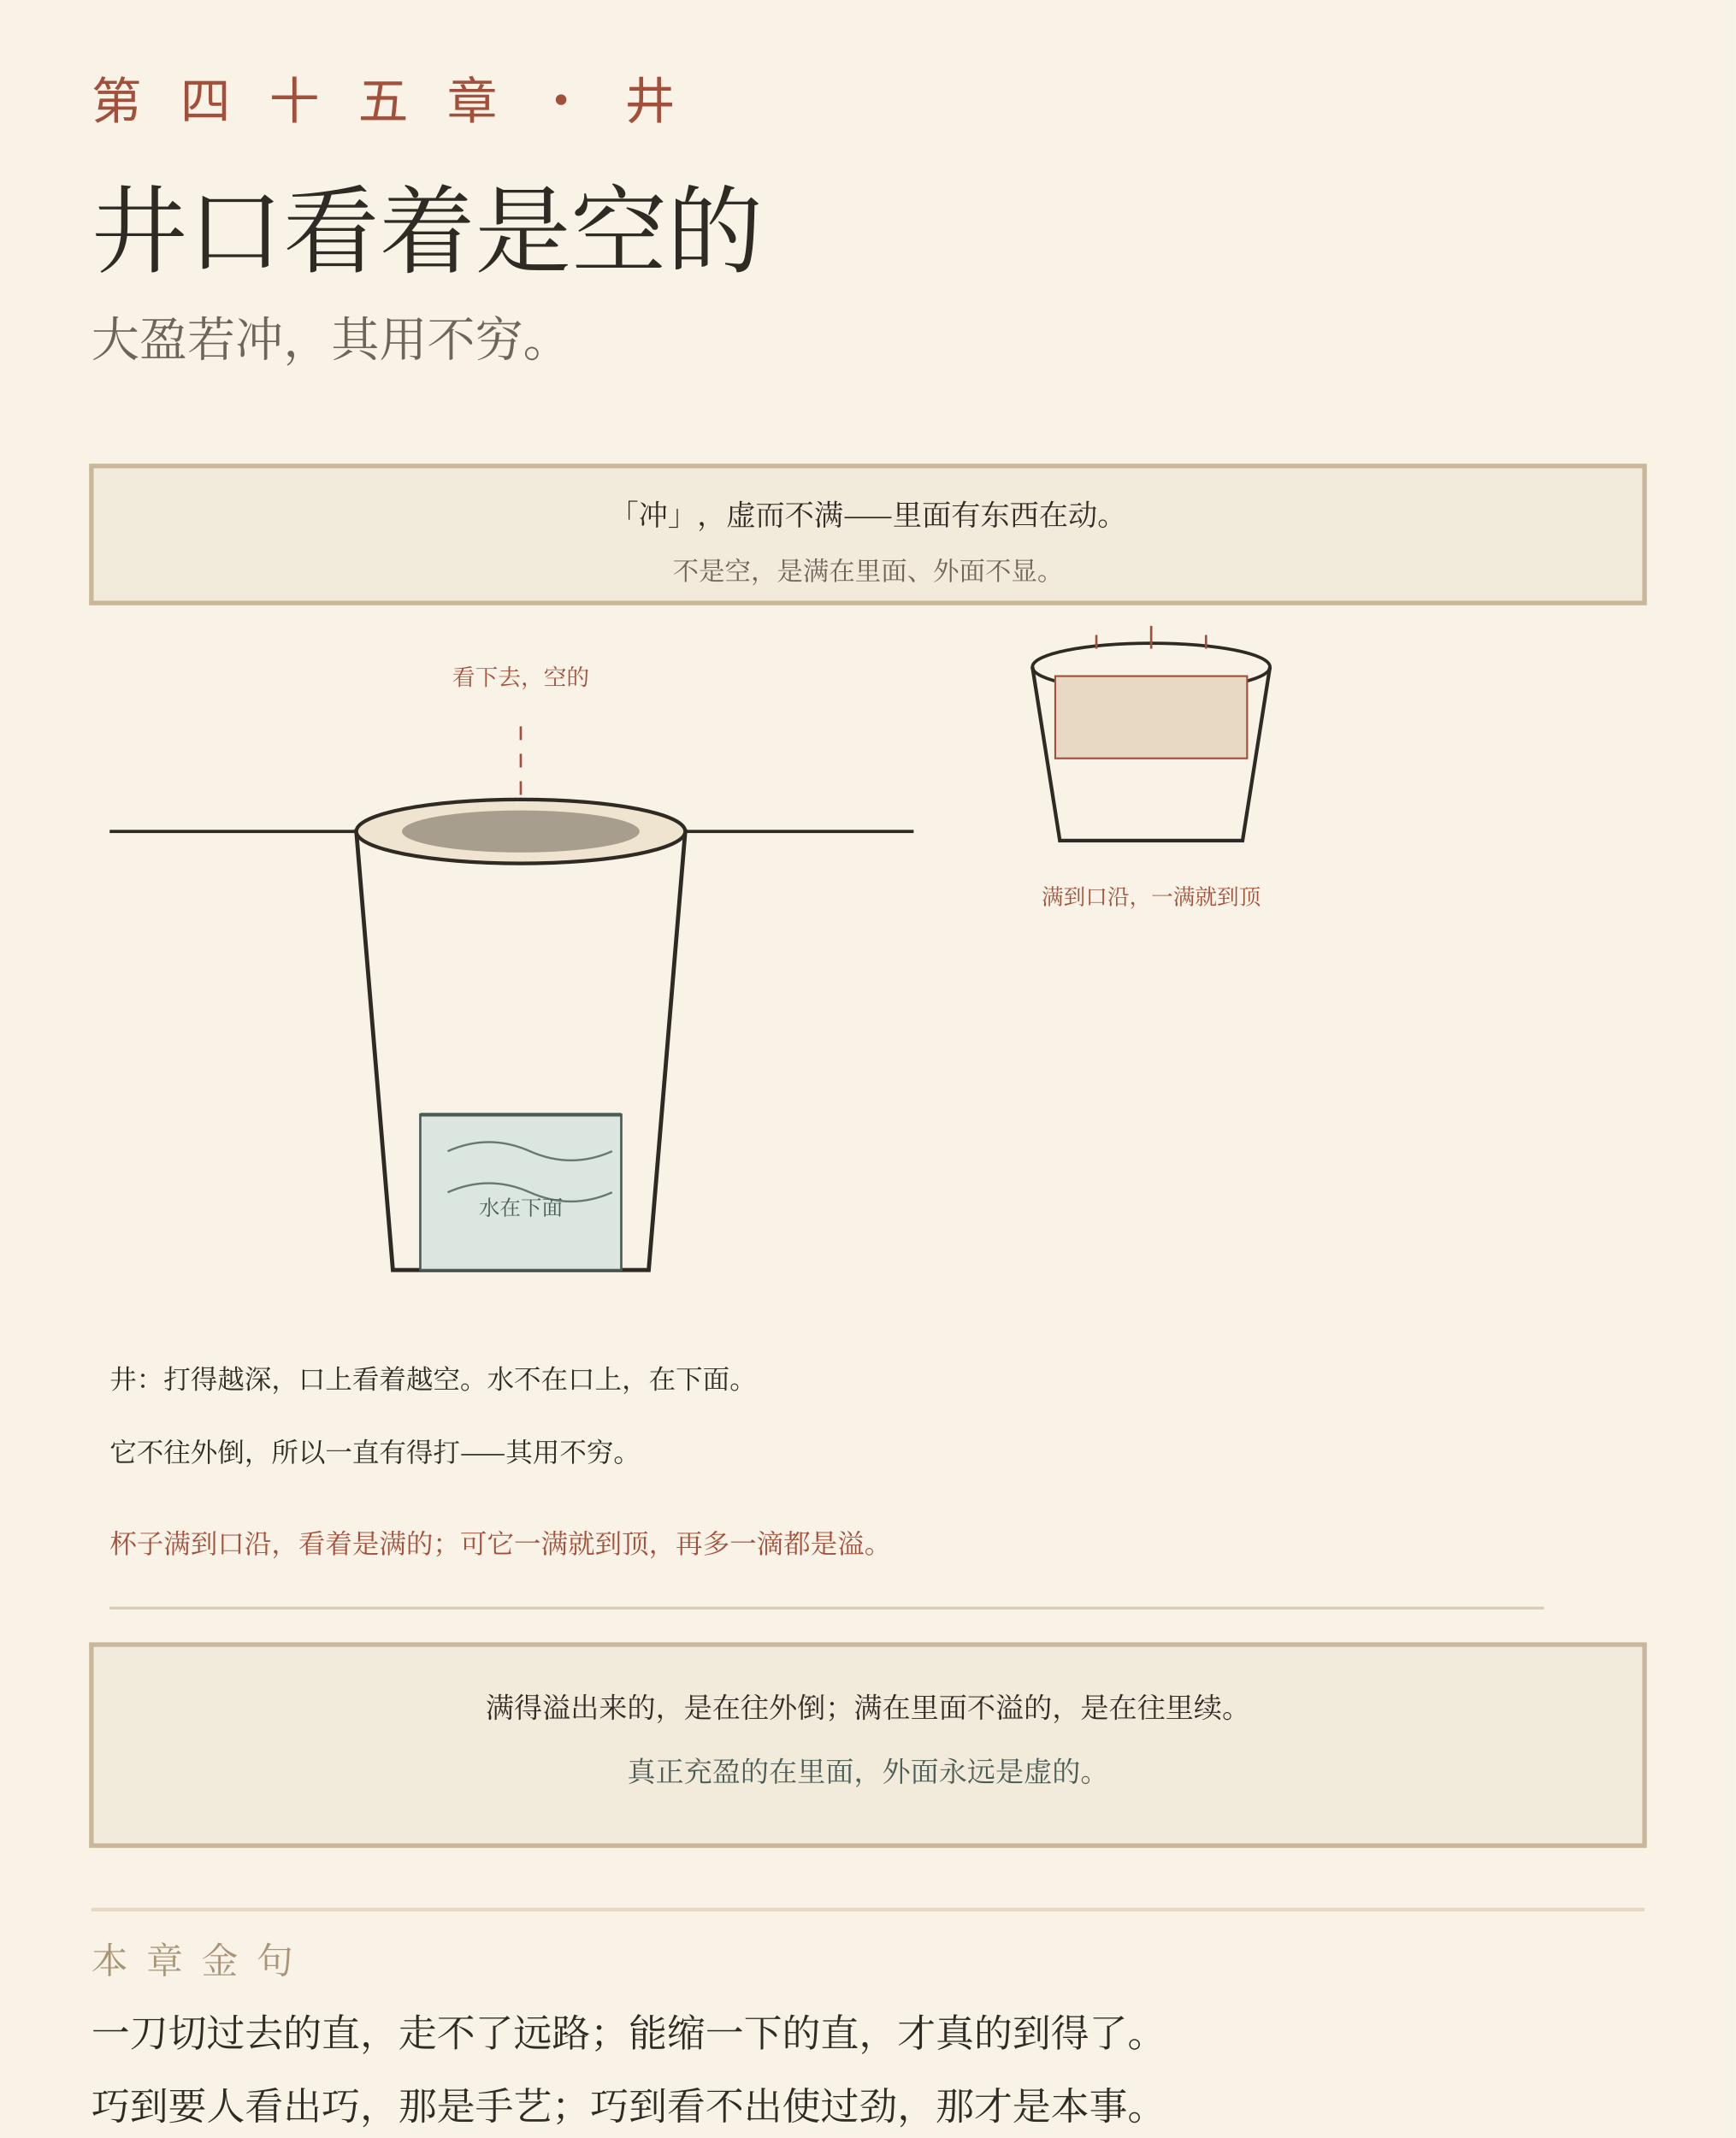
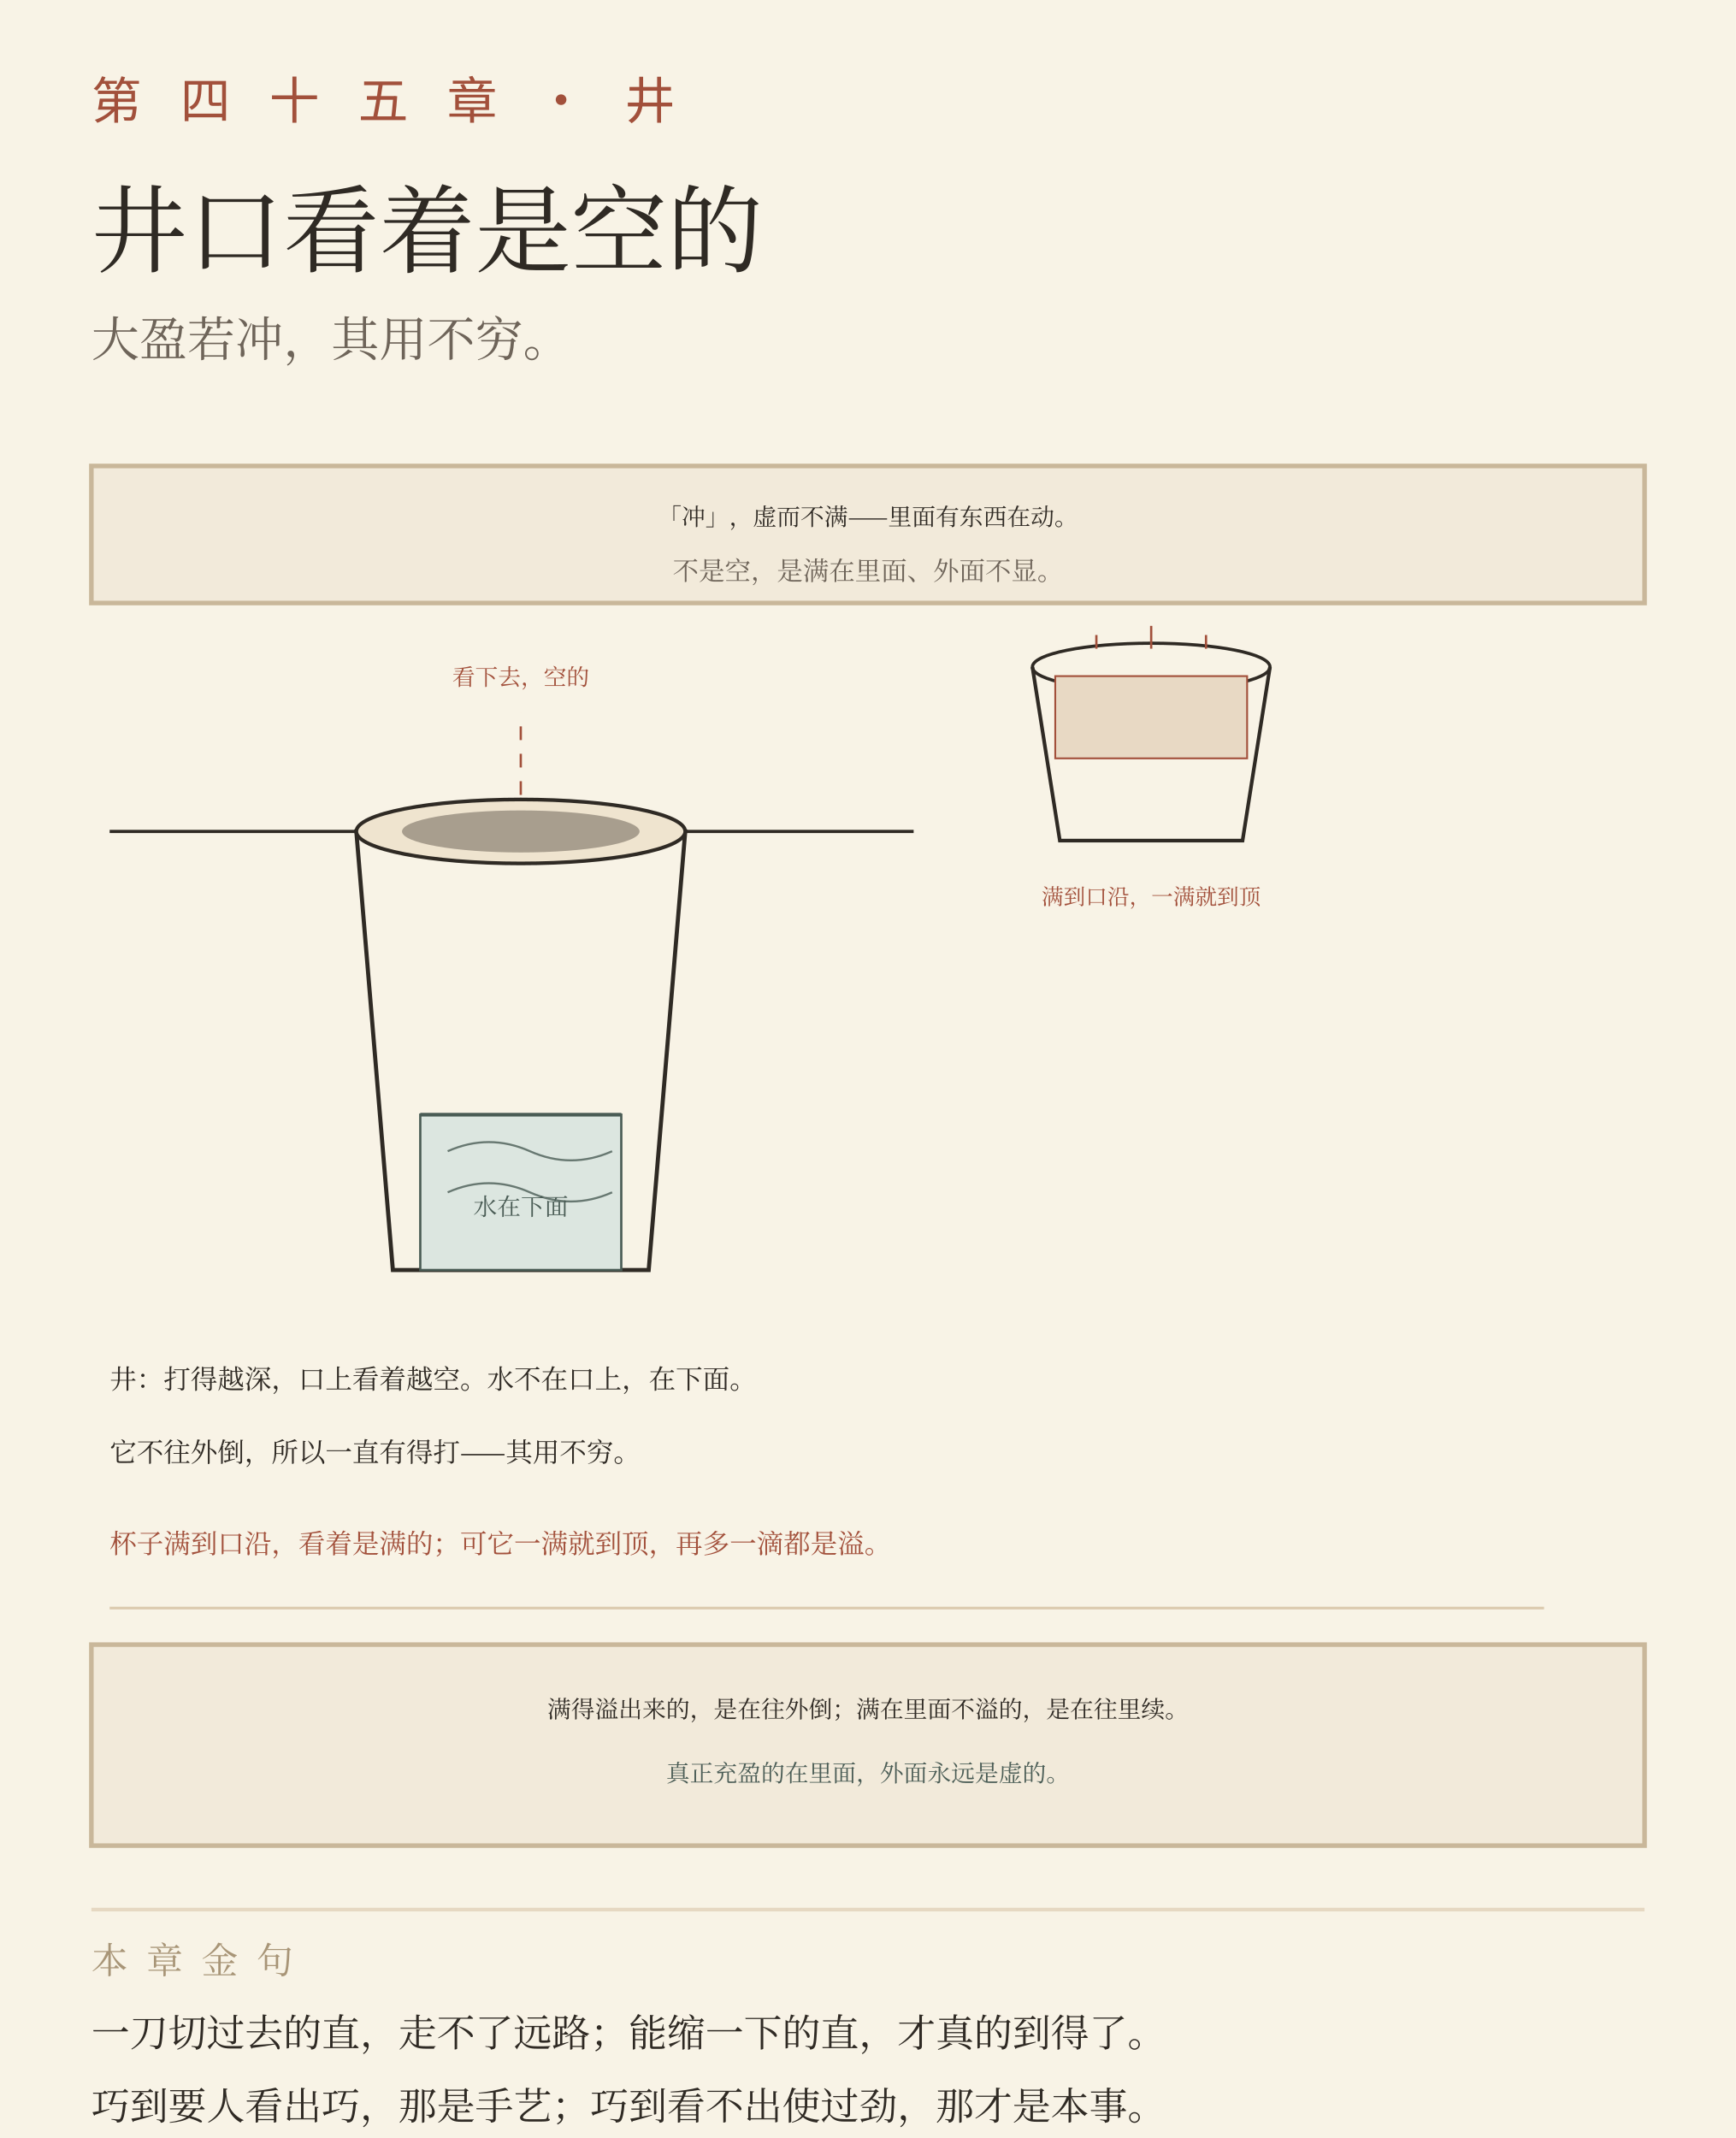
<svg xmlns="http://www.w3.org/2000/svg" viewBox="0 0 380 468" role="img" aria-label="越深的井，看下去越像空的" font-family="'Noto Serif CJK SC','Noto Serif SC','Songti SC',serif">
  <defs>
    <marker id="arr" viewBox="0 0 10 10" refX="9" refY="5" markerWidth="6" markerHeight="6" orient="auto">
      <path d="M0 0 L10 5 L0 10 z" fill="#6E6459" />
    </marker>
    <marker id="arr2" viewBox="0 0 10 10" refX="9" refY="5" markerWidth="6" markerHeight="6" orient="auto">
      <path d="M0 0 L10 5 L0 10 z" fill="#4A5C55" />
    </marker>
    <marker id="arrL" viewBox="0 0 10 10" refX="1" refY="5" markerWidth="6" markerHeight="6" orient="auto">
      <path d="M10 0 L0 5 L10 10 z" fill="#4A5C55" />
    </marker>
    <marker id="arrS" viewBox="0 0 10 10" refX="9" refY="5" markerWidth="6" markerHeight="6" orient="auto">
      <path d="M0 0 L10 5 L0 10 z" fill="#A2503B" />
    </marker>
  </defs>
  <rect x="0" y="0" width="380" height="468" fill="#F8F3E6" />
  <text x="20" y="26" font-size="11" fill="#A2503B" font-family="'Noto Sans CJK SC','Noto Sans SC',sans-serif" letter-spacing="3">第 四 十 五 章 · 井</text>
  <text x="20" y="58" font-size="21" fill="#2F2A24">井口看着是空的</text>
  <text x="20" y="78" font-size="10.5" fill="#6E6459">大盈若冲，其用不穷。</text>
  <rect x="20" y="102" width="340" height="30" fill="#F2EADA" stroke="#C9B79A" stroke-width="1.0" />
-   <text x="190" y="115" font-size="6.4" fill="#2F2A24" text-anchor="middle">「冲」，虚而不满——里面有东西在动。</text>
+   <text x="190" y="115" font-size="5.2" fill="#2F2A24" text-anchor="middle">「冲」，虚而不满——里面有东西在动。</text>
  <text x="190" y="127" font-size="5.7" fill="#6E6459" text-anchor="middle">不是空，是满在里面、外面不显。</text>
  <line x1="24" y1="182" x2="200" y2="182" stroke="#2F2A24" stroke-width="0.7" />
  <path d="M78,182 L86,278 L142,278 L150,182 Z" fill="none" stroke="#2F2A24" stroke-width="0.9" />
  <path d="M92,278 L92,244 L136,244 L136,278 Z" fill="#DCE6E0" stroke="#4A5C55" stroke-width="0.5" />
  <line x1="92" y1="244" x2="136" y2="244" stroke="#4A5C55" stroke-width="0.8" />
  <path d="M98,252 q9,-4 18,0 q9,4 18,0" fill="none" stroke="#4A5C55" stroke-width="0.45" opacity="0.8" />
  <path d="M98,261 q9,-4 18,0 q9,4 18,0" fill="none" stroke="#4A5C55" stroke-width="0.45" opacity="0.8" />
-   <text x="114" y="266" font-size="4.6" fill="#4A5C55" text-anchor="middle">水在下面</text>
+   <text x="114" y="266" font-size="5.2" fill="#4A5C55" text-anchor="middle">水在下面</text>
  <ellipse cx="114" cy="182" rx="36" ry="7" fill="#EFE4CF" stroke="#2F2A24" stroke-width="0.8" />
  <ellipse cx="114" cy="182" rx="26" ry="4.6" fill="#6E6459" opacity="0.55" />
  <line x1="114" y1="174" x2="114" y2="156" stroke="#A2503B" stroke-width="0.5" stroke-dasharray="3 3" />
  <text x="114" y="150" font-size="5.0" fill="#A2503B" text-anchor="middle">看下去，空的</text>
  <path d="M226,146 L232,184 L272,184 L278,146" fill="none" stroke="#2F2A24" stroke-width="0.8" />
  <ellipse cx="252" cy="146" rx="26" ry="5.2" fill="none" stroke="#2F2A24" stroke-width="0.7" />
  <rect x="231" y="148" width="42" height="18" fill="#E8D9C4" stroke="#A2503B" stroke-width="0.4" />
  <path d="M240,142 v-3 M252,142 v-5 M264,142 v-3" fill="none" stroke="#A2503B" stroke-width="0.5" />
  <text x="252" y="198" font-size="4.8" fill="#A2503B" text-anchor="middle">满到口沿，一满就到顶</text>
  <text x="24" y="304" font-size="5.9" fill="#2F2A24">井：打得越深，口上看着越空。水不在口上，在下面。</text>
  <text x="24" y="320" font-size="5.9" fill="#2F2A24">它不往外倒，所以一直有得打——其用不穷。</text>
  <text x="24" y="340" font-size="5.9" fill="#A2503B">杯子满到口沿，看着是满的；可它一满就到顶，再多一滴都是溢。</text>
  <line x1="24" y1="352" x2="338" y2="352" stroke="#DCCBB0" stroke-width="0.6" />
  <rect x="20" y="360" width="340" height="44" fill="#F2EADA" stroke="#C9B79A" stroke-width="1.0" />
-   <text x="190" y="376" font-size="6.2" fill="#2F2A24" text-anchor="middle">满得溢出来的，是在往外倒；满在里面不溢的，是在往里续。</text>
-   <text x="190" y="390" font-size="6.2" fill="#4A5C55" text-anchor="middle">真正充盈的在里面，外面永远是虚的。</text>
+   <text x="190" y="376" font-size="5.2" fill="#2F2A24" text-anchor="middle">满得溢出来的，是在往外倒；满在里面不溢的，是在往里续。</text>
+   <text x="190" y="390" font-size="5.2" fill="#4A5C55" text-anchor="middle">真正充盈的在里面，外面永远是虚的。</text>
  <line x1="20" y1="418" x2="360" y2="418" stroke="#E6D8C2" stroke-width="0.8" />
  <text x="20" y="432" font-size="8.0" fill="#A89577" letter-spacing="1">本 章 金 句</text>
  <text x="20" y="448" font-size="8.4" fill="#2F2A24">一刀切过去的直，走不了远路；能缩一下的直，才真的到得了。</text>
  <text x="20" y="464" font-size="8.4" fill="#2F2A24">巧到要人看出巧，那是手艺；巧到看不出使过劲，那才是本事。</text>
</svg>
